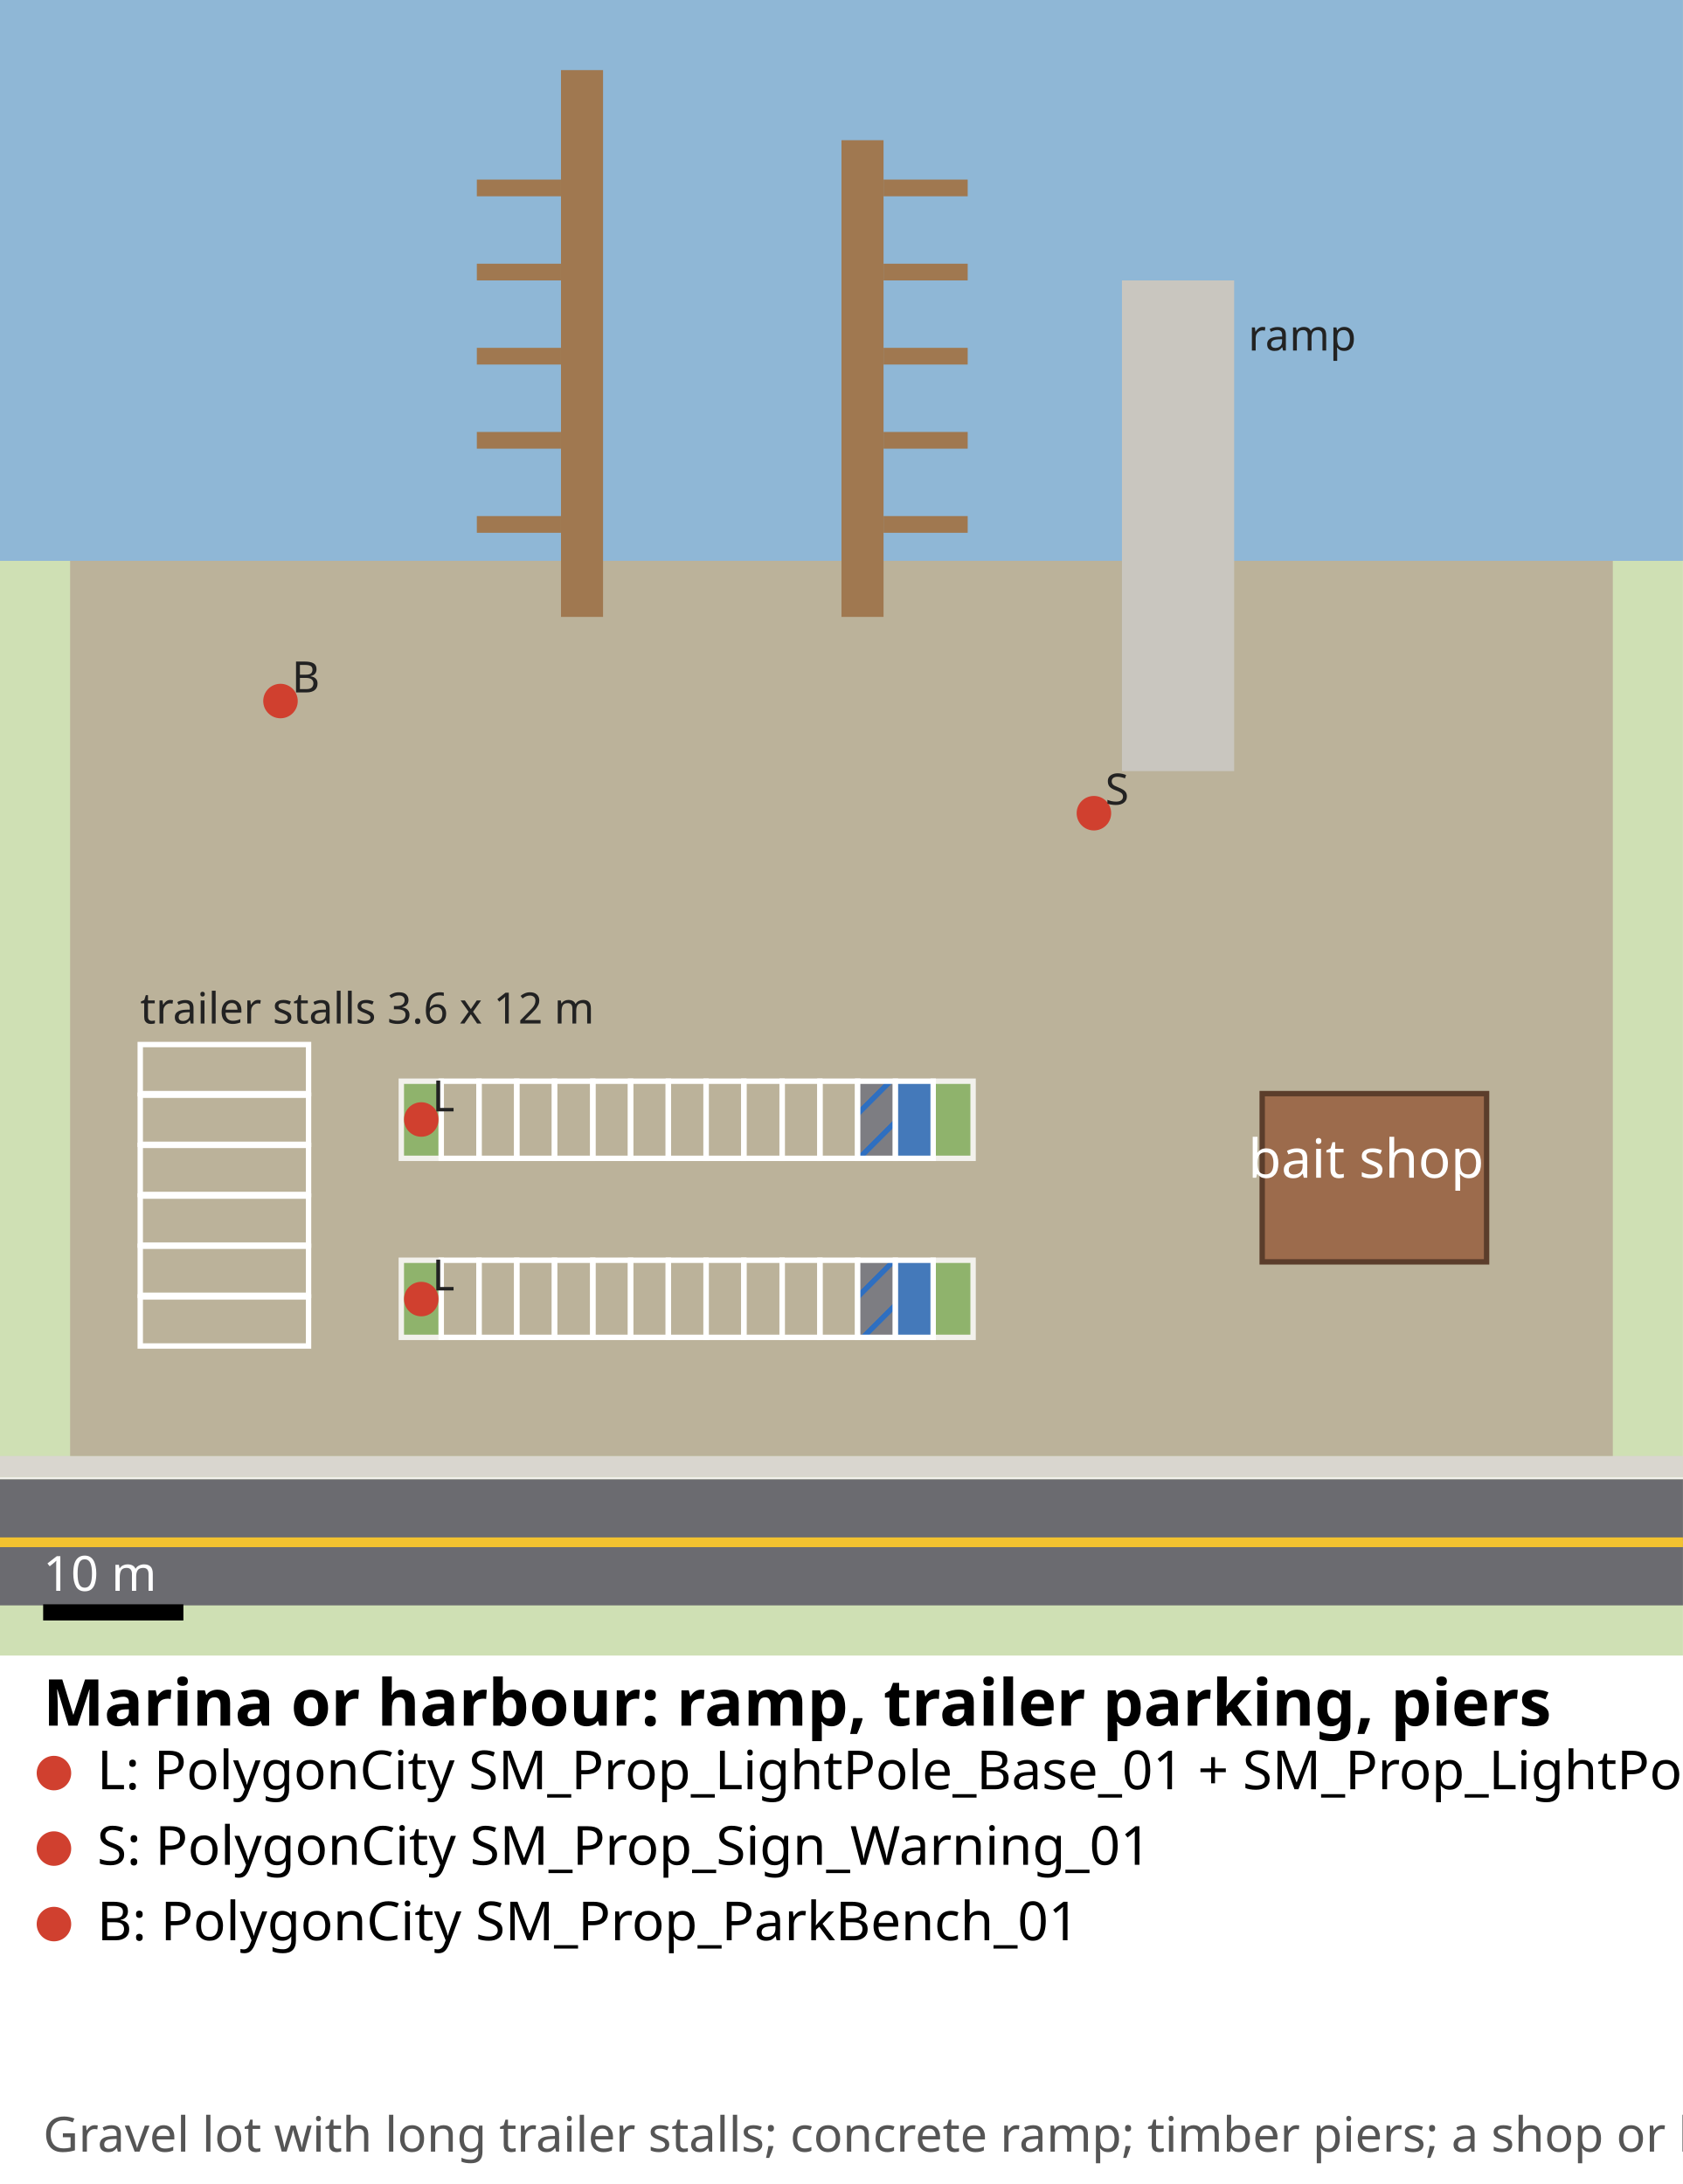
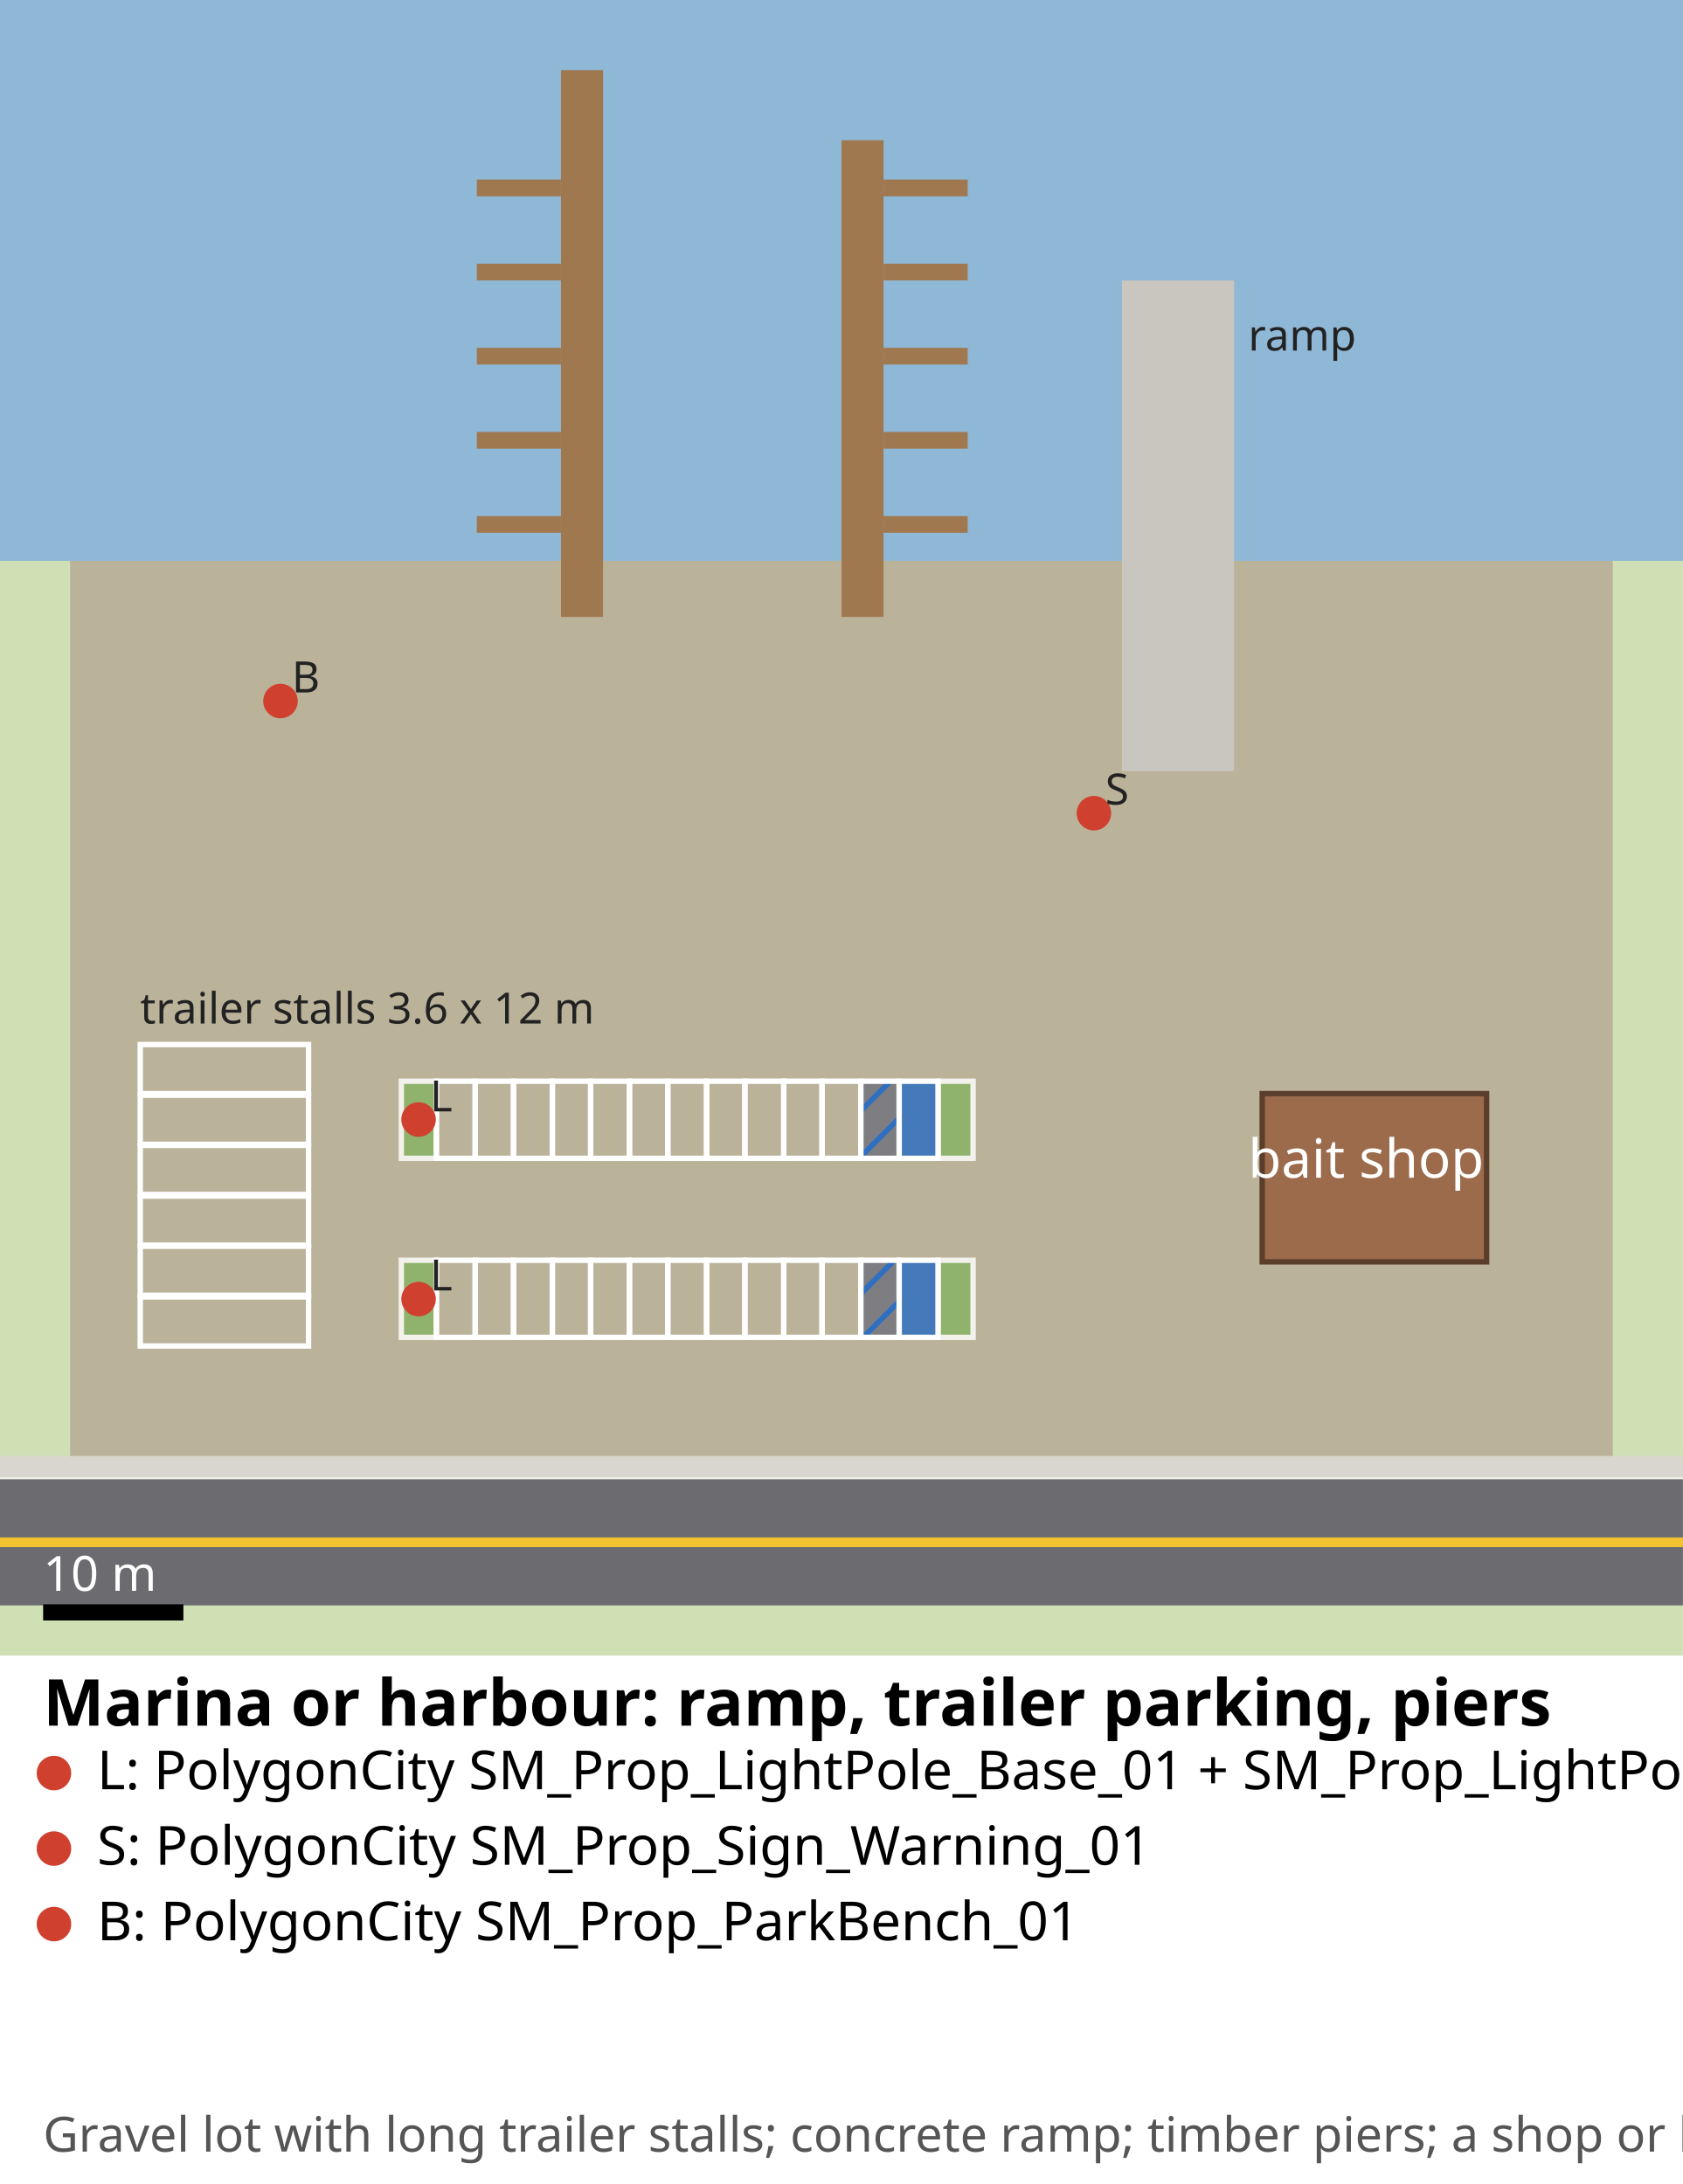
<svg xmlns="http://www.w3.org/2000/svg" width="312" height="405" viewBox="0 0 312 405">
  <defs>
    <pattern id="hatch" width="6" height="6" patternUnits="userSpaceOnUse" patternTransform="rotate(45)">
      <rect width="6" height="6" fill="#7d7d82" />
      <line x1="0" y1="0" x2="0" y2="6" stroke="#2f6fc0" stroke-width="2" />
    </pattern>
    <marker id="tick" viewBox="0 0 4 4" refX="2" refY="2" markerWidth="4" markerHeight="4">
      <rect width="4" height="4" fill="#333" />
    </marker>
  </defs>
  <rect width="100%" height="100%" fill="white" />
  <rect width="312" height="307" fill="#cfe0b4" />
  <polygon points="0.0,297.7 312.0,297.7 312.0,274.3 0.0,274.3" fill="#6b6b70" />
  <polyline points="0.0,285.7 312.0,285.7" fill="none" stroke="#f2c230" stroke-width="1.2" stroke-linejoin="round" />
  <polyline points="0.0,286.3 312.0,286.3" fill="none" stroke="#f2c230" stroke-width="1.2" stroke-linejoin="round" />
  <polygon points="0.0,274.3 312.0,274.3 312.0,273.9 0.0,273.9" fill="#f2f1ec" />
  <polygon points="0.0,273.9 312.0,273.9 312.0,270.0 0.0,270.0" fill="#d9d6cf" />
  <polygon points="0.0,104.0 312.0,104.0 312.0,0.0 0.0,0.0" fill="#8fb7d6" />
  <polygon points="13.0,270.0 299.0,270.0 299.0,104.0 13.0,104.0" fill="#b9ad97" fill-opacity="0.9" />
  <polygon points="26.0,249.6 57.2,249.6 57.2,240.5 26.0,240.5" fill="none" stroke="#ffffff" stroke-width="1" />
  <polygon points="26.0,240.2 57.2,240.2 57.2,231.1 26.0,231.1" fill="none" stroke="#ffffff" stroke-width="1" />
  <polygon points="26.0,230.9 57.2,230.9 57.2,221.8 26.0,221.8" fill="none" stroke="#ffffff" stroke-width="1" />
  <polygon points="26.0,221.5 57.2,221.5 57.2,212.4 26.0,212.4" fill="none" stroke="#ffffff" stroke-width="1" />
  <polygon points="26.0,212.2 57.2,212.2 57.2,203.1 26.0,203.1" fill="none" stroke="#ffffff" stroke-width="1" />
  <polygon points="26.0,202.8 57.2,202.8 57.2,193.7 26.0,193.7" fill="none" stroke="#ffffff" stroke-width="1" />
  <text x="26.0" y="189.8" font-size="8" font-family="sans-serif" fill="#222">trailer stalls 3.6 x 12 m</text>
-   <polygon points="74.4,248.0 81.8,248.0 81.8,233.7 74.4,233.7" fill="#8fb36c" stroke="#f2f1ec" stroke-width="1" />
-   <polygon points="173.0,248.0 180.4,248.0 180.4,233.7 173.0,233.7" fill="#8fb36c" stroke="#f2f1ec" stroke-width="1" />
-   <polygon points="74.4,214.8 81.8,214.8 81.8,200.5 74.4,200.5" fill="#8fb36c" stroke="#f2f1ec" stroke-width="1" />
-   <polygon points="173.0,214.8 180.4,214.8 180.4,200.5 173.0,200.5" fill="#8fb36c" stroke="#f2f1ec" stroke-width="1" />
-   <polygon points="81.8,248.0 88.8,248.0 88.8,233.7 81.8,233.7" fill="none" stroke="#ffffff" stroke-width="1" />
-   <polygon points="88.8,248.0 95.8,248.0 95.8,233.7 88.8,233.7" fill="none" stroke="#ffffff" stroke-width="1" />
-   <polygon points="95.8,248.0 102.8,248.0 102.8,233.7 95.8,233.7" fill="none" stroke="#ffffff" stroke-width="1" />
-   <polygon points="102.8,248.0 109.9,248.0 109.9,233.7 102.8,233.7" fill="none" stroke="#ffffff" stroke-width="1" />
-   <polygon points="109.9,248.0 116.9,248.0 116.9,233.7 109.9,233.7" fill="none" stroke="#ffffff" stroke-width="1" />
-   <polygon points="116.9,248.0 123.9,248.0 123.9,233.7 116.9,233.7" fill="none" stroke="#ffffff" stroke-width="1" />
-   <polygon points="123.9,248.0 130.9,248.0 130.9,233.7 123.9,233.7" fill="none" stroke="#ffffff" stroke-width="1" />
-   <polygon points="130.9,248.0 137.9,248.0 137.9,233.7 130.9,233.7" fill="none" stroke="#ffffff" stroke-width="1" />
-   <polygon points="137.9,248.0 145.0,248.0 145.0,233.7 137.9,233.7" fill="none" stroke="#ffffff" stroke-width="1" />
-   <polygon points="145.0,248.0 152.0,248.0 152.0,233.7 145.0,233.7" fill="none" stroke="#ffffff" stroke-width="1" />
-   <polygon points="152.0,248.0 159.0,248.0 159.0,233.7 152.0,233.7" fill="none" stroke="#ffffff" stroke-width="1" />
-   <polygon points="159.0,248.0 166.0,248.0 166.0,233.7 159.0,233.7" fill="url(#hatch)" />
-   <polygon points="159.0,248.0 166.0,248.0 166.0,233.7 159.0,233.7" fill="none" stroke="#ffffff" stroke-width="1" />
-   <polygon points="166.0,248.0 173.0,248.0 173.0,233.7 166.0,233.7" fill="#2f6fc0" fill-opacity="0.85" />
-   <polygon points="166.0,248.0 173.0,248.0 173.0,233.7 166.0,233.7" fill="none" stroke="#ffffff" stroke-width="1" />
-   <polygon points="81.8,214.8 88.8,214.8 88.8,200.5 81.8,200.5" fill="none" stroke="#ffffff" stroke-width="1" />
-   <polygon points="88.8,214.8 95.8,214.8 95.8,200.5 88.8,200.5" fill="none" stroke="#ffffff" stroke-width="1" />
-   <polygon points="95.8,214.8 102.8,214.8 102.8,200.5 95.8,200.5" fill="none" stroke="#ffffff" stroke-width="1" />
-   <polygon points="102.8,214.8 109.9,214.8 109.9,200.5 102.8,200.5" fill="none" stroke="#ffffff" stroke-width="1" />
-   <polygon points="109.9,214.8 116.9,214.8 116.9,200.5 109.9,200.5" fill="none" stroke="#ffffff" stroke-width="1" />
-   <polygon points="116.9,214.8 123.9,214.8 123.9,200.5 116.9,200.5" fill="none" stroke="#ffffff" stroke-width="1" />
-   <polygon points="123.9,214.8 130.9,214.8 130.9,200.5 123.9,200.5" fill="none" stroke="#ffffff" stroke-width="1" />
-   <polygon points="130.9,214.8 137.9,214.8 137.9,200.5 130.9,200.5" fill="none" stroke="#ffffff" stroke-width="1" />
-   <polygon points="137.9,214.8 145.0,214.8 145.0,200.5 137.9,200.5" fill="none" stroke="#ffffff" stroke-width="1" />
-   <polygon points="145.0,214.8 152.0,214.8 152.0,200.5 145.0,200.5" fill="none" stroke="#ffffff" stroke-width="1" />
-   <polygon points="152.0,214.8 159.0,214.8 159.0,200.5 152.0,200.5" fill="none" stroke="#ffffff" stroke-width="1" />
-   <polygon points="159.0,214.8 166.0,214.8 166.0,200.5 159.0,200.5" fill="url(#hatch)" />
-   <polygon points="159.0,214.8 166.0,214.8 166.0,200.5 159.0,200.5" fill="none" stroke="#ffffff" stroke-width="1" />
-   <polygon points="166.0,214.8 173.0,214.8 173.0,200.5 166.0,200.5" fill="#2f6fc0" fill-opacity="0.85" />
-   <polygon points="166.0,214.8 173.0,214.8 173.0,200.5 166.0,200.5" fill="none" stroke="#ffffff" stroke-width="1" />
-   <circle cx="78.1" cy="240.9" r="3.2" fill="#d0402f" />
-   <text x="80.1" y="239.3" font-size="8" font-family="sans-serif" fill="#222">L</text>
-   <circle cx="78.1" cy="207.6" r="3.2" fill="#d0402f" />
-   <text x="80.1" y="206.1" font-size="8" font-family="sans-serif" fill="#222">L</text>
+   <polygon points="74.4,248.0 80.9,248.0 80.9,233.7 74.4,233.7" fill="#8fb36c" stroke="#f2f1ec" stroke-width="1" />
+   <polygon points="173.9,248.0 180.4,248.0 180.4,233.7 173.9,233.7" fill="#8fb36c" stroke="#f2f1ec" stroke-width="1" />
+   <polygon points="74.4,214.8 80.9,214.8 80.9,200.5 74.4,200.5" fill="#8fb36c" stroke="#f2f1ec" stroke-width="1" />
+   <polygon points="173.9,214.8 180.4,214.8 180.4,200.5 173.9,200.5" fill="#8fb36c" stroke="#f2f1ec" stroke-width="1" />
+   <polygon points="80.9,248.0 88.1,248.0 88.1,233.7 80.9,233.7" fill="none" stroke="#ffffff" stroke-width="1" />
+   <polygon points="88.1,248.0 95.2,248.0 95.2,233.7 88.1,233.7" fill="none" stroke="#ffffff" stroke-width="1" />
+   <polygon points="95.2,248.0 102.4,248.0 102.4,233.7 95.2,233.7" fill="none" stroke="#ffffff" stroke-width="1" />
+   <polygon points="102.4,248.0 109.5,248.0 109.5,233.7 102.4,233.7" fill="none" stroke="#ffffff" stroke-width="1" />
+   <polygon points="109.5,248.0 116.7,248.0 116.7,233.7 109.5,233.7" fill="none" stroke="#ffffff" stroke-width="1" />
+   <polygon points="116.7,248.0 123.8,248.0 123.8,233.7 116.7,233.7" fill="none" stroke="#ffffff" stroke-width="1" />
+   <polygon points="123.8,248.0 131.0,248.0 131.0,233.7 123.8,233.7" fill="none" stroke="#ffffff" stroke-width="1" />
+   <polygon points="131.0,248.0 138.1,248.0 138.1,233.7 131.0,233.7" fill="none" stroke="#ffffff" stroke-width="1" />
+   <polygon points="138.1,248.0 145.3,248.0 145.3,233.7 138.1,233.7" fill="none" stroke="#ffffff" stroke-width="1" />
+   <polygon points="145.3,248.0 152.4,248.0 152.4,233.7 145.3,233.7" fill="none" stroke="#ffffff" stroke-width="1" />
+   <polygon points="152.4,248.0 159.6,248.0 159.6,233.7 152.4,233.7" fill="none" stroke="#ffffff" stroke-width="1" />
+   <polygon points="159.6,248.0 166.7,248.0 166.7,233.7 159.6,233.7" fill="url(#hatch)" />
+   <polygon points="159.6,248.0 166.7,248.0 166.7,233.7 159.6,233.7" fill="none" stroke="#ffffff" stroke-width="1" />
+   <polygon points="166.7,248.0 173.9,248.0 173.9,233.7 166.7,233.7" fill="#2f6fc0" fill-opacity="0.85" />
+   <polygon points="166.7,248.0 173.9,248.0 173.9,233.7 166.7,233.7" fill="none" stroke="#ffffff" stroke-width="1" />
+   <polygon points="80.9,214.8 88.1,214.8 88.1,200.5 80.9,200.5" fill="none" stroke="#ffffff" stroke-width="1" />
+   <polygon points="88.1,214.8 95.2,214.8 95.2,200.5 88.1,200.5" fill="none" stroke="#ffffff" stroke-width="1" />
+   <polygon points="95.2,214.8 102.4,214.8 102.4,200.5 95.2,200.5" fill="none" stroke="#ffffff" stroke-width="1" />
+   <polygon points="102.4,214.8 109.5,214.8 109.5,200.5 102.4,200.5" fill="none" stroke="#ffffff" stroke-width="1" />
+   <polygon points="109.5,214.8 116.7,214.8 116.7,200.5 109.5,200.5" fill="none" stroke="#ffffff" stroke-width="1" />
+   <polygon points="116.7,214.8 123.8,214.8 123.8,200.5 116.7,200.5" fill="none" stroke="#ffffff" stroke-width="1" />
+   <polygon points="123.8,214.8 131.0,214.8 131.0,200.5 123.8,200.5" fill="none" stroke="#ffffff" stroke-width="1" />
+   <polygon points="131.0,214.8 138.1,214.8 138.1,200.5 131.0,200.5" fill="none" stroke="#ffffff" stroke-width="1" />
+   <polygon points="138.1,214.8 145.3,214.8 145.3,200.5 138.1,200.5" fill="none" stroke="#ffffff" stroke-width="1" />
+   <polygon points="145.3,214.8 152.4,214.8 152.4,200.5 145.3,200.5" fill="none" stroke="#ffffff" stroke-width="1" />
+   <polygon points="152.4,214.8 159.6,214.8 159.6,200.5 152.4,200.5" fill="none" stroke="#ffffff" stroke-width="1" />
+   <polygon points="159.6,214.8 166.7,214.8 166.7,200.5 159.6,200.5" fill="url(#hatch)" />
+   <polygon points="159.6,214.8 166.7,214.8 166.7,200.5 159.6,200.5" fill="none" stroke="#ffffff" stroke-width="1" />
+   <polygon points="166.7,214.8 173.9,214.8 173.9,200.5 166.7,200.5" fill="#2f6fc0" fill-opacity="0.85" />
+   <polygon points="166.7,214.8 173.9,214.8 173.9,200.5 166.7,200.5" fill="none" stroke="#ffffff" stroke-width="1" />
+   <circle cx="77.6" cy="240.9" r="3.2" fill="#d0402f" />
+   <text x="79.7" y="239.3" font-size="8" font-family="sans-serif" fill="#222">L</text>
+   <circle cx="77.6" cy="207.6" r="3.2" fill="#d0402f" />
+   <text x="79.7" y="206.1" font-size="8" font-family="sans-serif" fill="#222">L</text>
  <polygon points="208.0,143.0 228.8,143.0 228.8,52.0 208.0,52.0" fill="#c9c6bf" />
  <text x="231.4" y="65.0" font-size="8" font-family="sans-serif" fill="#222">ramp</text>
  <polygon points="104.0,114.4 111.8,114.4 111.8,13.0 104.0,13.0" fill="#a07850" />
  <polygon points="156.0,114.4 163.8,114.4 163.8,26.0 156.0,26.0" fill="#a07850" />
  <polygon points="88.4,98.8 104.0,98.8 104.0,95.7 88.4,95.7" fill="#a07850" />
  <polygon points="163.8,98.8 179.4,98.8 179.4,95.7 163.8,95.7" fill="#a07850" />
  <polygon points="88.4,83.2 104.0,83.2 104.0,80.1 88.4,80.1" fill="#a07850" />
  <polygon points="163.8,83.2 179.4,83.2 179.4,80.1 163.8,80.1" fill="#a07850" />
  <polygon points="88.4,67.6 104.0,67.6 104.0,64.5 88.4,64.5" fill="#a07850" />
  <polygon points="163.8,67.6 179.4,67.6 179.4,64.5 163.8,64.5" fill="#a07850" />
  <polygon points="88.4,52.0 104.0,52.0 104.0,48.9 88.4,48.9" fill="#a07850" />
  <polygon points="163.8,52.0 179.4,52.0 179.4,48.9 163.8,48.9" fill="#a07850" />
  <polygon points="88.4,36.4 104.0,36.4 104.0,33.3 88.4,33.3" fill="#a07850" />
  <polygon points="163.8,36.4 179.4,36.4 179.4,33.3 163.8,33.3" fill="#a07850" />
  <polygon points="234.0,234.0 275.6,234.0 275.6,202.8 234.0,202.8" fill="#9c6b4c" stroke="#5b3d2b" stroke-width="1" />
  <text x="231.4" y="218.4" font-size="10" font-family="sans-serif" fill="#fff">bait shop</text>
  <circle cx="202.8" cy="150.8" r="3.2" fill="#d0402f" />
  <text x="204.9" y="149.2" font-size="8" font-family="sans-serif" fill="#222">S</text>
  <circle cx="52.0" cy="130.0" r="3.2" fill="#d0402f" />
  <text x="54.1" y="128.4" font-size="8" font-family="sans-serif" fill="#222">B</text>
  <line x1="8" y1="299" x2="34" y2="299" stroke="#000" stroke-width="3" />
  <text x="8" y="295" font-size="9" font-family="sans-serif" fill="#fff">10 m</text>
  <text x="8" y="320" font-size="12" font-family="sans-serif" font-weight="bold">Marina or harbour: ramp, trailer parking, piers</text>
  <circle cx="10" cy="328.8" r="3.2" fill="#d0402f" />
  <text x="18" y="331.8" font-size="10" font-family="sans-serif">L: PolygonCity SM_Prop_LightPole_Base_01 + SM_Prop_LightPole_Lights_01</text>
  <circle cx="10" cy="342.8" r="3.2" fill="#d0402f" />
  <text x="18" y="345.8" font-size="10" font-family="sans-serif">S: PolygonCity SM_Prop_Sign_Warning_01</text>
  <circle cx="10" cy="356.8" r="3.2" fill="#d0402f" />
  <text x="18" y="359.8" font-size="10" font-family="sans-serif">B: PolygonCity SM_Prop_ParkBench_01</text>
  <text x="8" y="399" font-size="9" font-family="sans-serif" fill="#555">Gravel lot with long trailer stalls; concrete ramp; timber piers; a shop or harbour office by the entrance.</text>
</svg>
